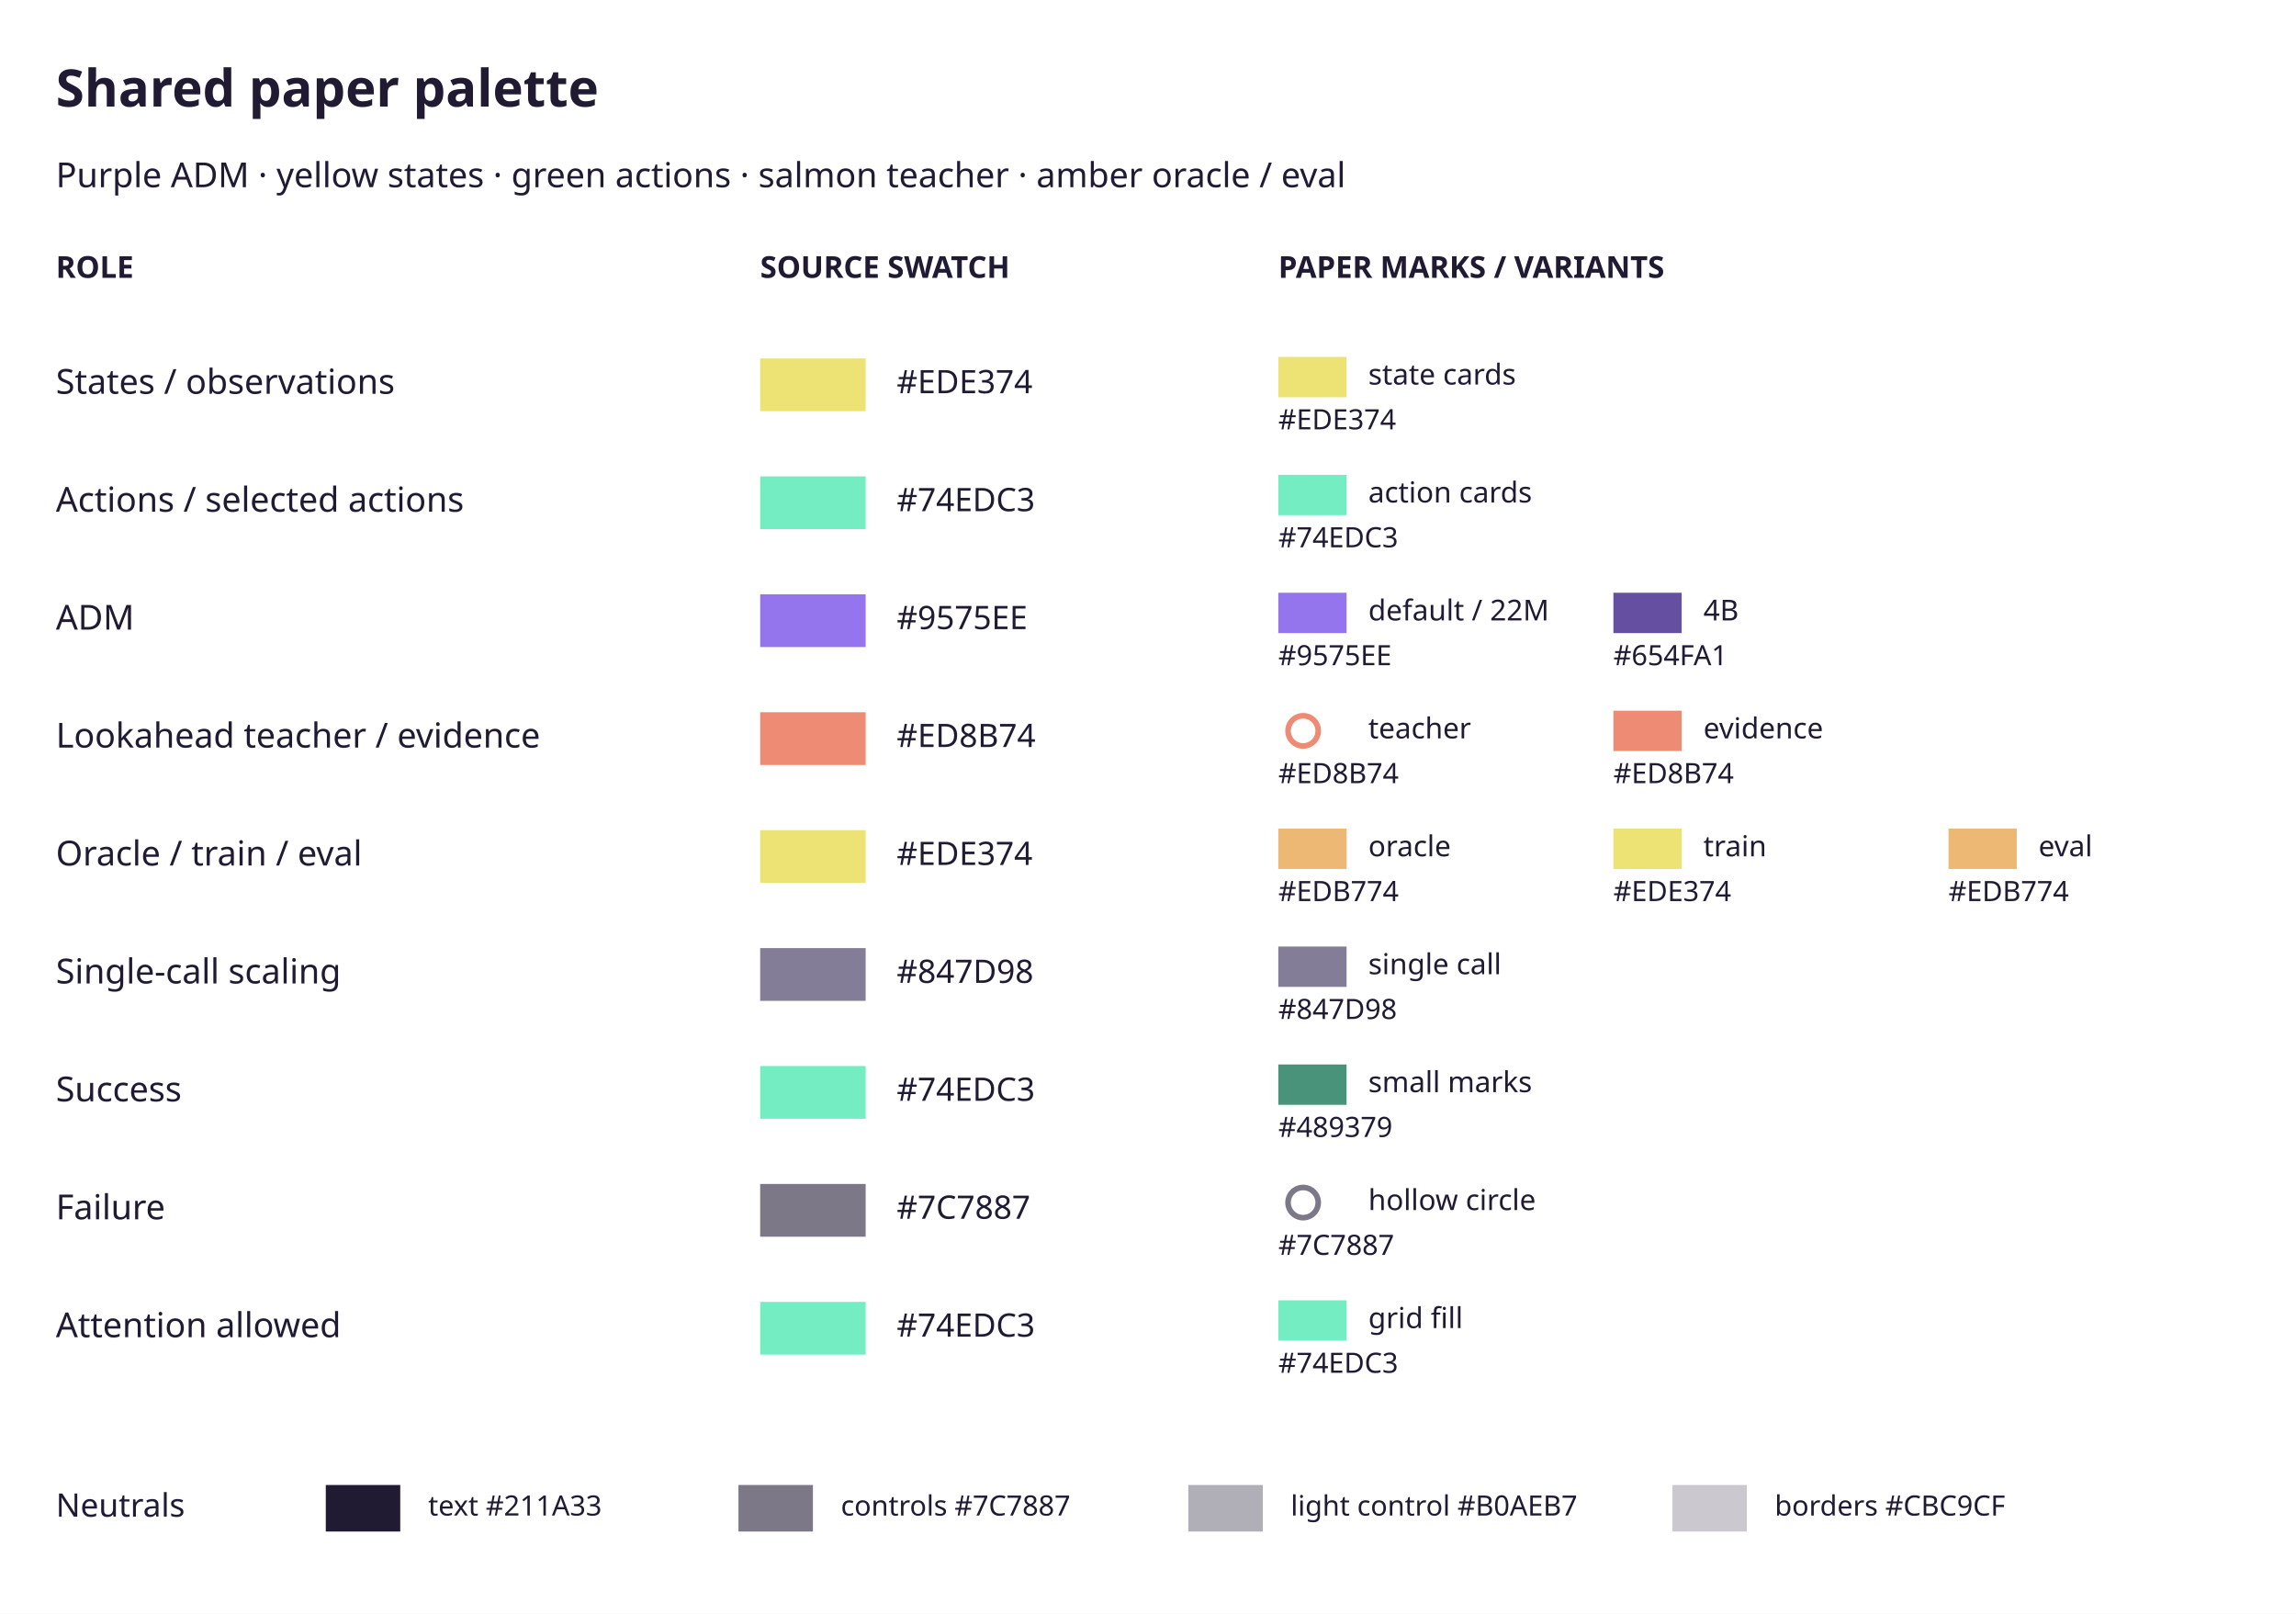
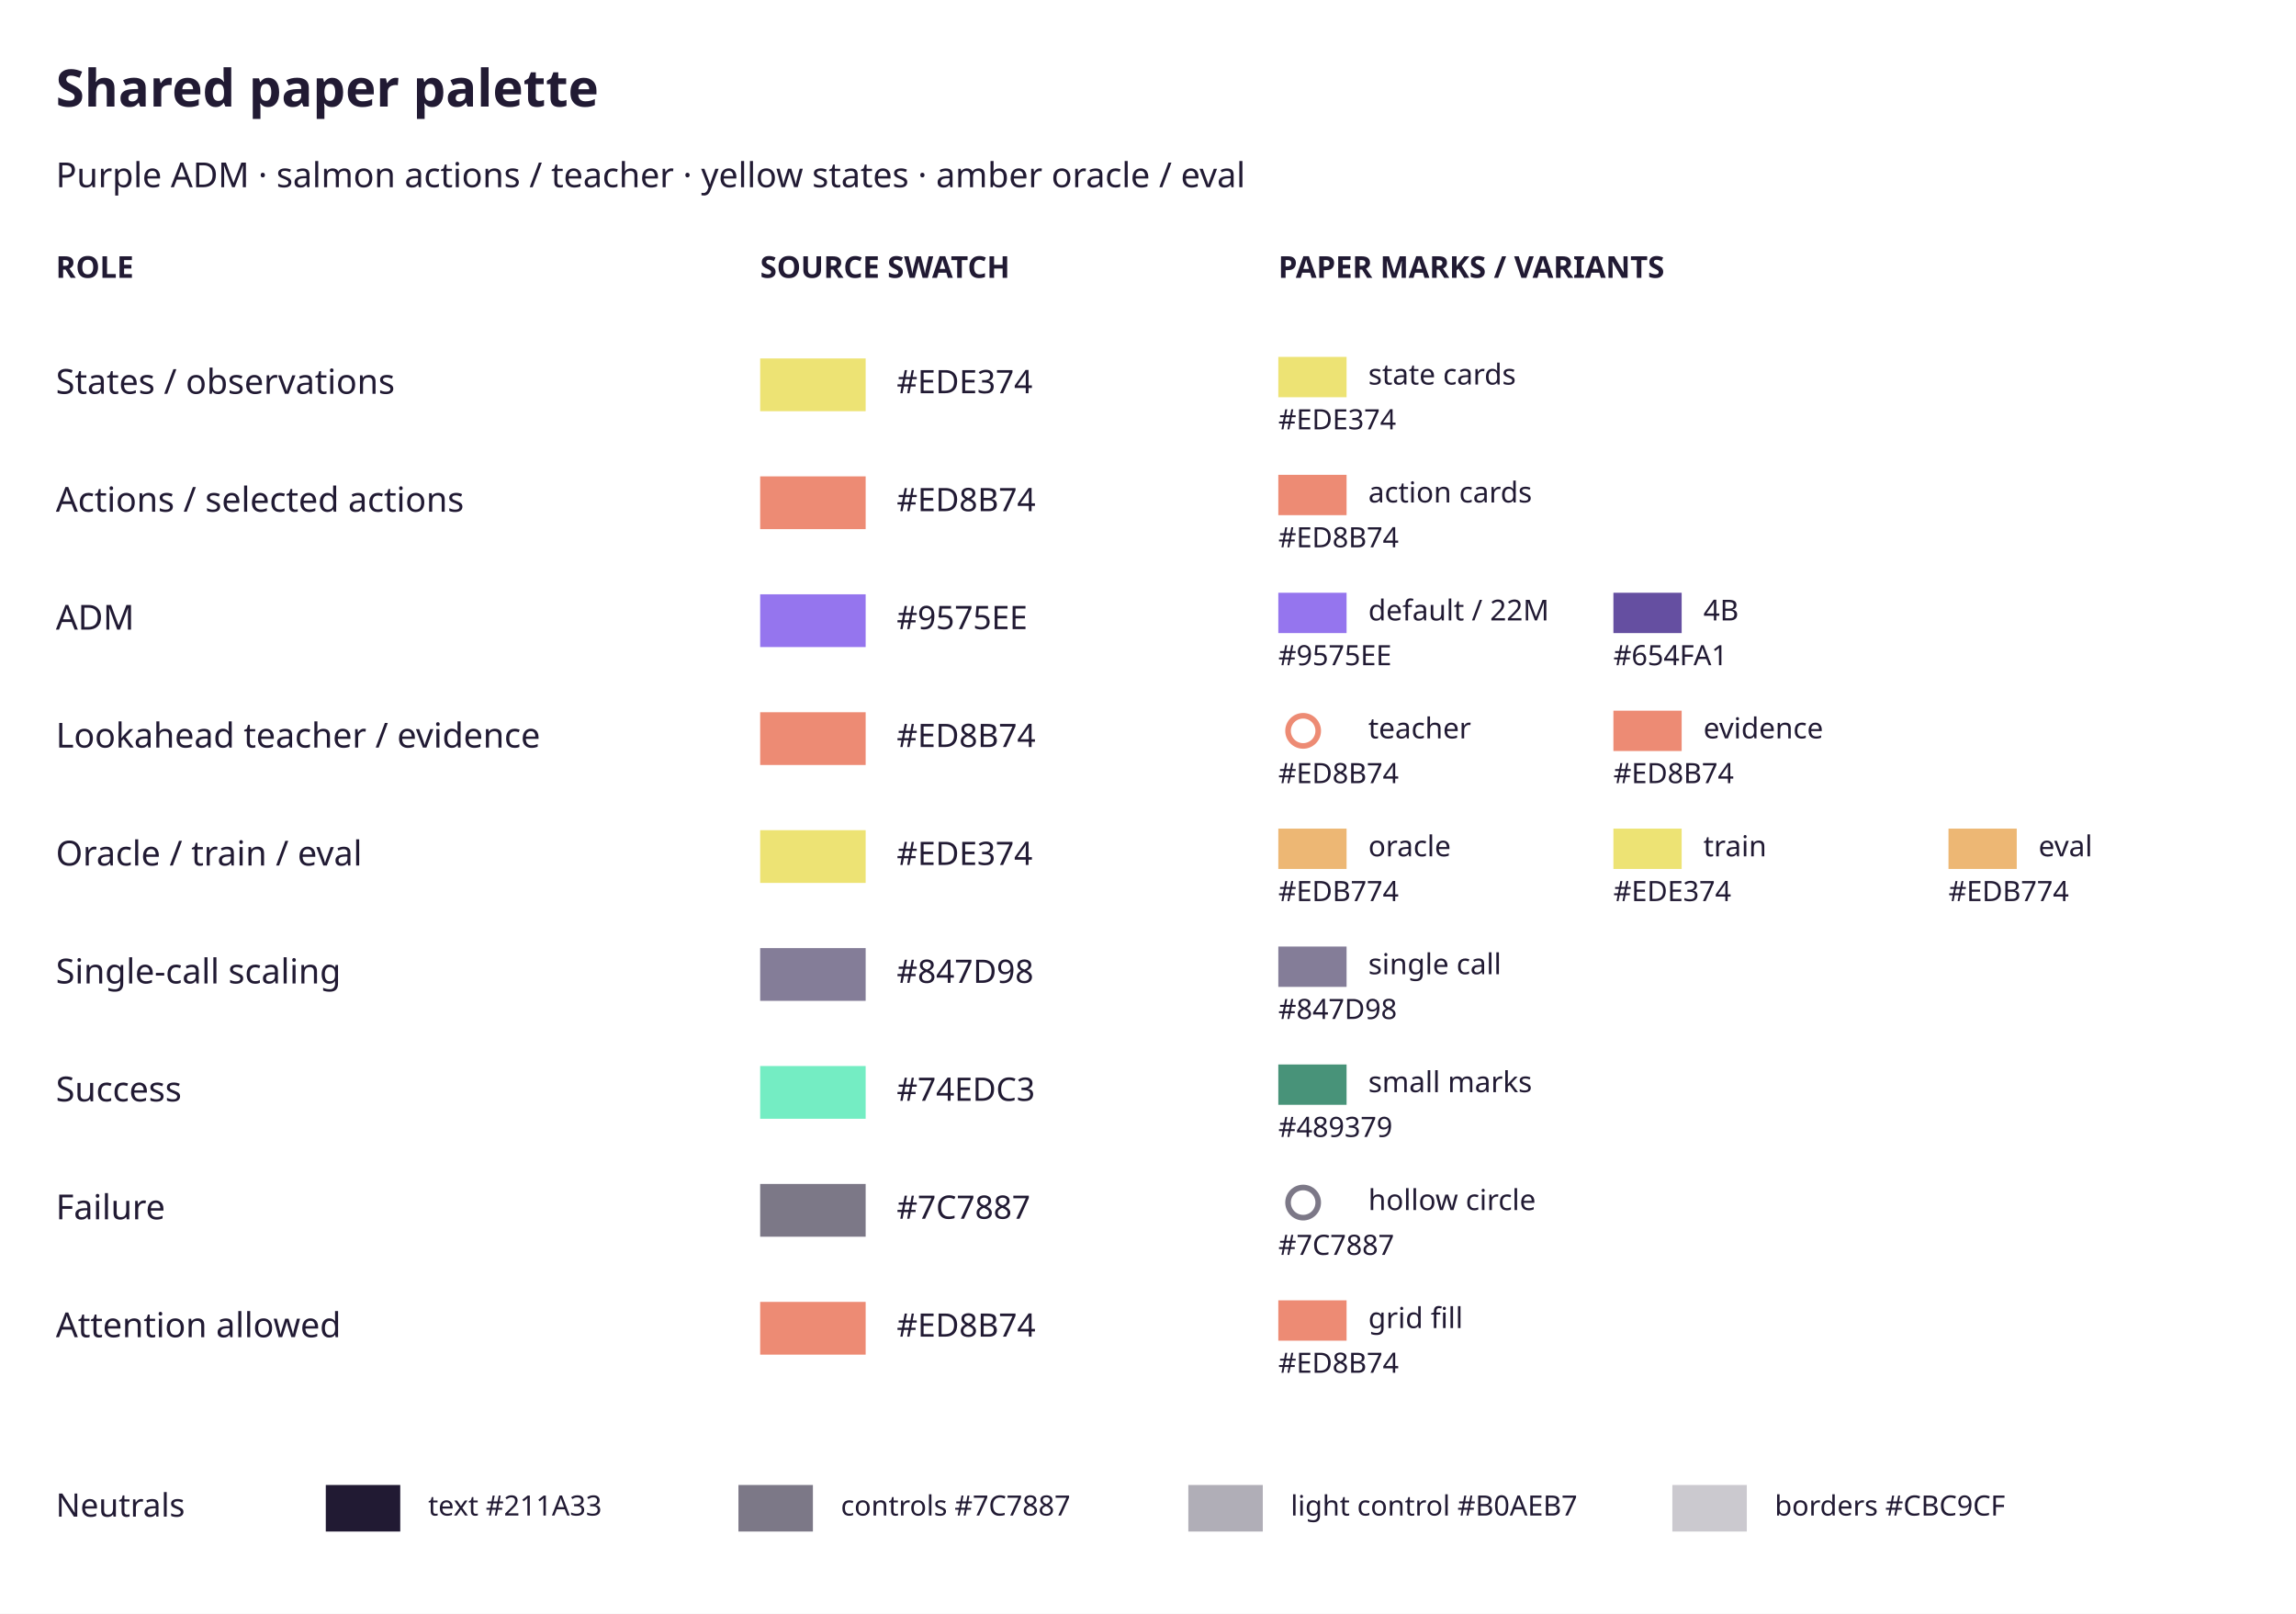
<svg xmlns="http://www.w3.org/2000/svg" xmlns:xlink="http://www.w3.org/1999/xlink" width="532.8pt" height="374.4pt" viewBox="0 0 532.8 374.4" version="1.1">
  <defs>
    <style type="text/css">*{stroke-linejoin: round; stroke-linecap: butt}</style>
  </defs>
  <g id="figure_1">
    <g id="patch_1">
      <path d="M 0 374.4 L 532.8 374.4 L 532.8 0 L 0 0 z " style="fill: #ffffff" />
    </g>
    <g id="axes_1">
      <g id="patch_2">
-         <path d="M 176.4 95.4 L 200.88 95.4 L 200.88 83.16 L 176.4 83.16 z " clip-path="url(#pfd6c448a8f)" style="fill: #ede374" />
+         <path d="M 176.4 95.4 L 200.88 95.4 L 200.88 83.16 L 176.4 83.16 z " clip-path="url(#pfb9773acef)" style="fill: #ede374" />
      </g>
      <g id="patch_3">
-         <path d="M 296.64 92.16 L 312.48 92.16 L 312.48 82.8 L 296.64 82.8 z " clip-path="url(#pfd6c448a8f)" style="fill: #ede374" />
+         <path d="M 296.64 92.16 L 312.48 92.16 L 312.48 82.8 L 296.64 82.8 z " clip-path="url(#pfb9773acef)" style="fill: #ede374" />
      </g>
      <g id="patch_4">
-         <path d="M 176.4 122.76 L 200.88 122.76 L 200.88 110.52 L 176.4 110.52 z " clip-path="url(#pfd6c448a8f)" style="fill: #74edc3" />
+         <path d="M 176.4 122.76 L 200.88 122.76 L 200.88 110.52 L 176.4 110.52 z " clip-path="url(#pfb9773acef)" style="fill: #ed8b74" />
      </g>
      <g id="patch_5">
-         <path d="M 296.64 119.52 L 312.48 119.52 L 312.48 110.16 L 296.64 110.16 z " clip-path="url(#pfd6c448a8f)" style="fill: #74edc3" />
+         <path d="M 296.64 119.52 L 312.48 119.52 L 312.48 110.16 L 296.64 110.16 z " clip-path="url(#pfb9773acef)" style="fill: #ed8b74" />
      </g>
      <g id="patch_6">
-         <path d="M 176.4 150.12 L 200.88 150.12 L 200.88 137.88 L 176.4 137.88 z " clip-path="url(#pfd6c448a8f)" style="fill: #9575ee" />
+         <path d="M 176.4 150.12 L 200.88 150.12 L 200.88 137.88 L 176.4 137.88 z " clip-path="url(#pfb9773acef)" style="fill: #9575ee" />
      </g>
      <g id="patch_7">
-         <path d="M 296.64 146.88 L 312.48 146.88 L 312.48 137.52 L 296.64 137.52 z " clip-path="url(#pfd6c448a8f)" style="fill: #9575ee" />
+         <path d="M 296.64 146.88 L 312.48 146.88 L 312.48 137.52 L 296.64 137.52 z " clip-path="url(#pfb9773acef)" style="fill: #9575ee" />
      </g>
      <g id="patch_8">
-         <path d="M 374.4 146.88 L 390.24 146.88 L 390.24 137.52 L 374.4 137.52 z " clip-path="url(#pfd6c448a8f)" style="fill: #654fa1" />
+         <path d="M 374.4 146.88 L 390.24 146.88 L 390.24 137.52 L 374.4 137.52 z " clip-path="url(#pfb9773acef)" style="fill: #654fa1" />
      </g>
      <g id="patch_9">
-         <path d="M 176.4 177.48 L 200.88 177.48 L 200.88 165.24 L 176.4 165.24 z " clip-path="url(#pfd6c448a8f)" style="fill: #ed8b74" />
+         <path d="M 176.4 177.48 L 200.88 177.48 L 200.88 165.24 L 176.4 165.24 z " clip-path="url(#pfb9773acef)" style="fill: #ed8b74" />
      </g>
      <g id="patch_10">
-         <path d="M 374.4 174.24 L 390.24 174.24 L 390.24 164.88 L 374.4 164.88 z " clip-path="url(#pfd6c448a8f)" style="fill: #ed8b74" />
+         <path d="M 374.4 174.24 L 390.24 174.24 L 390.24 164.88 L 374.4 164.88 z " clip-path="url(#pfb9773acef)" style="fill: #ed8b74" />
      </g>
      <g id="patch_11">
-         <path d="M 176.4 204.84 L 200.88 204.84 L 200.88 192.6 L 176.4 192.6 z " clip-path="url(#pfd6c448a8f)" style="fill: #ede374" />
+         <path d="M 176.4 204.84 L 200.88 204.84 L 200.88 192.6 L 176.4 192.6 z " clip-path="url(#pfb9773acef)" style="fill: #ede374" />
      </g>
      <g id="patch_12">
-         <path d="M 296.64 201.6 L 312.48 201.6 L 312.48 192.24 L 296.64 192.24 z " clip-path="url(#pfd6c448a8f)" style="fill: #edb774" />
+         <path d="M 296.64 201.6 L 312.48 201.6 L 312.48 192.24 L 296.64 192.24 z " clip-path="url(#pfb9773acef)" style="fill: #edb774" />
      </g>
      <g id="patch_13">
-         <path d="M 374.4 201.6 L 390.24 201.6 L 390.24 192.24 L 374.4 192.24 z " clip-path="url(#pfd6c448a8f)" style="fill: #ede374" />
+         <path d="M 374.4 201.6 L 390.24 201.6 L 390.24 192.24 L 374.4 192.24 z " clip-path="url(#pfb9773acef)" style="fill: #ede374" />
      </g>
      <g id="patch_14">
-         <path d="M 452.16 201.6 L 468 201.6 L 468 192.24 L 452.16 192.24 z " clip-path="url(#pfd6c448a8f)" style="fill: #edb774" />
+         <path d="M 452.16 201.6 L 468 201.6 L 468 192.24 L 452.16 192.24 z " clip-path="url(#pfb9773acef)" style="fill: #edb774" />
      </g>
      <g id="patch_15">
-         <path d="M 176.4 232.2 L 200.88 232.2 L 200.88 219.96 L 176.4 219.96 z " clip-path="url(#pfd6c448a8f)" style="fill: #847d98" />
+         <path d="M 176.4 232.2 L 200.88 232.2 L 200.88 219.96 L 176.4 219.96 z " clip-path="url(#pfb9773acef)" style="fill: #847d98" />
      </g>
      <g id="patch_16">
-         <path d="M 296.64 228.96 L 312.48 228.96 L 312.48 219.6 L 296.64 219.6 z " clip-path="url(#pfd6c448a8f)" style="fill: #847d98" />
+         <path d="M 296.64 228.96 L 312.48 228.96 L 312.48 219.6 L 296.64 219.6 z " clip-path="url(#pfb9773acef)" style="fill: #847d98" />
      </g>
      <g id="patch_17">
-         <path d="M 176.4 259.56 L 200.88 259.56 L 200.88 247.32 L 176.4 247.32 z " clip-path="url(#pfd6c448a8f)" style="fill: #74edc3" />
+         <path d="M 176.4 259.56 L 200.88 259.56 L 200.88 247.32 L 176.4 247.32 z " clip-path="url(#pfb9773acef)" style="fill: #74edc3" />
      </g>
      <g id="patch_18">
-         <path d="M 296.64 256.32 L 312.48 256.32 L 312.48 246.96 L 296.64 246.96 z " clip-path="url(#pfd6c448a8f)" style="fill: #489379" />
+         <path d="M 296.64 256.32 L 312.48 256.32 L 312.48 246.96 L 296.64 246.96 z " clip-path="url(#pfb9773acef)" style="fill: #489379" />
      </g>
      <g id="patch_19">
-         <path d="M 176.4 286.92 L 200.88 286.92 L 200.88 274.68 L 176.4 274.68 z " clip-path="url(#pfd6c448a8f)" style="fill: #7c7887" />
+         <path d="M 176.4 286.92 L 200.88 286.92 L 200.88 274.68 L 176.4 274.68 z " clip-path="url(#pfb9773acef)" style="fill: #7c7887" />
      </g>
      <g id="patch_20">
-         <path d="M 176.4 314.28 L 200.88 314.28 L 200.88 302.04 L 176.4 302.04 z " clip-path="url(#pfd6c448a8f)" style="fill: #74edc3" />
+         <path d="M 176.4 314.28 L 200.88 314.28 L 200.88 302.04 L 176.4 302.04 z " clip-path="url(#pfb9773acef)" style="fill: #ed8b74" />
      </g>
      <g id="patch_21">
-         <path d="M 296.64 311.04 L 312.48 311.04 L 312.48 301.68 L 296.64 301.68 z " clip-path="url(#pfd6c448a8f)" style="fill: #74edc3" />
+         <path d="M 296.64 311.04 L 312.48 311.04 L 312.48 301.68 L 296.64 301.68 z " clip-path="url(#pfb9773acef)" style="fill: #ed8b74" />
      </g>
      <g id="patch_22">
-         <path d="M 75.6 355.32 L 92.88 355.32 L 92.88 344.52 L 75.6 344.52 z " clip-path="url(#pfd6c448a8f)" style="fill: #211a33" />
+         <path d="M 75.6 355.32 L 92.88 355.32 L 92.88 344.52 L 75.6 344.52 z " clip-path="url(#pfb9773acef)" style="fill: #211a33" />
      </g>
      <g id="patch_23">
-         <path d="M 171.36 355.32 L 188.64 355.32 L 188.64 344.52 L 171.36 344.52 z " clip-path="url(#pfd6c448a8f)" style="fill: #7c7887" />
+         <path d="M 171.36 355.32 L 188.64 355.32 L 188.64 344.52 L 171.36 344.52 z " clip-path="url(#pfb9773acef)" style="fill: #7c7887" />
      </g>
      <g id="patch_24">
-         <path d="M 275.76 355.32 L 293.04 355.32 L 293.04 344.52 L 275.76 344.52 z " clip-path="url(#pfd6c448a8f)" style="fill: #b0aeb7" />
+         <path d="M 275.76 355.32 L 293.04 355.32 L 293.04 344.52 L 275.76 344.52 z " clip-path="url(#pfb9773acef)" style="fill: #b0aeb7" />
      </g>
      <g id="patch_25">
-         <path d="M 388.08 355.32 L 405.36 355.32 L 405.36 344.52 L 388.08 344.52 z " clip-path="url(#pfd6c448a8f)" style="fill: #cbc9cf" />
+         <path d="M 388.08 355.32 L 405.36 355.32 L 405.36 344.52 L 388.08 344.52 z " clip-path="url(#pfb9773acef)" style="fill: #cbc9cf" />
      </g>
      <g id="line2d_1">
        <defs>
-           <path id="mc6ae0f6a5b" d="M 0 3.5 C 0.928 3.5 1.819 3.131 2.475 2.475 C 3.131 1.819 3.5 0.928 3.5 0 C 3.5 -0.928 3.131 -1.819 2.475 -2.475 C 1.819 -3.131 0.928 -3.5 0 -3.5 C -0.928 -3.5 -1.819 -3.131 -2.475 -2.475 C -3.131 -1.819 -3.5 -0.928 -3.5 0 C -3.5 0.928 -3.131 1.819 -2.475 2.475 C -1.819 3.131 -0.928 3.5 0 3.5 z " style="stroke: #ed8b74; stroke-width: 1.3" />
+           <path id="mc49ab26324" d="M 0 3.5 C 0.928 3.5 1.819 3.131 2.475 2.475 C 3.131 1.819 3.5 0.928 3.5 0 C 3.5 -0.928 3.131 -1.819 2.475 -2.475 C 1.819 -3.131 0.928 -3.5 0 -3.5 C -0.928 -3.5 -1.819 -3.131 -2.475 -2.475 C -3.131 -1.819 -3.5 -0.928 -3.5 0 C -3.5 0.928 -3.131 1.819 -2.475 2.475 C -1.819 3.131 -0.928 3.5 0 3.5 z " style="stroke: #ed8b74; stroke-width: 1.3" />
        </defs>
-         <g clip-path="url(#pfd6c448a8f)">
-           <use xlink:href="#mc6ae0f6a5b" x="302.4" y="169.56" style="fill: #ffffff; stroke: #ed8b74; stroke-width: 1.3" />
+         <g clip-path="url(#pfb9773acef)">
+           <use xlink:href="#mc49ab26324" x="302.4" y="169.56" style="fill: #ffffff; stroke: #ed8b74; stroke-width: 1.3" />
        </g>
      </g>
      <g id="line2d_2">
        <defs>
-           <path id="md4705565cd" d="M 0 3.5 C 0.928 3.5 1.819 3.131 2.475 2.475 C 3.131 1.819 3.5 0.928 3.5 0 C 3.5 -0.928 3.131 -1.819 2.475 -2.475 C 1.819 -3.131 0.928 -3.5 0 -3.5 C -0.928 -3.5 -1.819 -3.131 -2.475 -2.475 C -3.131 -1.819 -3.5 -0.928 -3.5 0 C -3.5 0.928 -3.131 1.819 -2.475 2.475 C -1.819 3.131 -0.928 3.5 0 3.5 z " style="stroke: #7c7887; stroke-width: 1.3" />
+           <path id="m2bcb6bd7c9" d="M 0 3.5 C 0.928 3.5 1.819 3.131 2.475 2.475 C 3.131 1.819 3.5 0.928 3.5 0 C 3.5 -0.928 3.131 -1.819 2.475 -2.475 C 1.819 -3.131 0.928 -3.5 0 -3.5 C -0.928 -3.5 -1.819 -3.131 -2.475 -2.475 C -3.131 -1.819 -3.5 -0.928 -3.5 0 C -3.5 0.928 -3.131 1.819 -2.475 2.475 C -1.819 3.131 -0.928 3.5 0 3.5 z " style="stroke: #7c7887; stroke-width: 1.3" />
        </defs>
-         <g clip-path="url(#pfd6c448a8f)">
-           <use xlink:href="#md4705565cd" x="302.4" y="279" style="fill: #ffffff; stroke: #7c7887; stroke-width: 1.3" />
+         <g clip-path="url(#pfb9773acef)">
+           <use xlink:href="#m2bcb6bd7c9" x="302.4" y="279" style="fill: #ffffff; stroke: #7c7887; stroke-width: 1.3" />
        </g>
      </g>
      <g id="text_1">
        <text style="fill: #211a33; font: 600 12px 'Albert Sans'; text-anchor: start" x="12.96" y="24.72" transform="rotate(-0 12.96 24.72)">Shared paper palette</text>
      </g>
      <g id="text_2">
-         <text style="fill: #211a33; font: 8px 'Albert Sans'; text-anchor: start" x="12.96" y="43.44" transform="rotate(-0 12.96 43.44)">Purple ADM · yellow states · green actions · salmon teacher · amber oracle / eval</text>
+         <text style="fill: #211a33; font: 8px 'Albert Sans'; text-anchor: start" x="12.96" y="43.44" transform="rotate(-0 12.96 43.44)">Purple ADM · salmon actions / teacher · yellow states · amber oracle / eval</text>
      </g>
      <g id="text_3">
        <text style="fill: #211a33; font: 600 7px 'Albert Sans'; text-anchor: start" x="12.96" y="64.46" transform="rotate(-0 12.96 64.46)">ROLE</text>
      </g>
      <g id="text_4">
        <text style="fill: #211a33; font: 600 7px 'Albert Sans'; text-anchor: start" x="176.4" y="64.46" transform="rotate(-0 176.4 64.46)">SOURCE SWATCH</text>
      </g>
      <g id="text_5">
        <text style="fill: #211a33; font: 600 7px 'Albert Sans'; text-anchor: start" x="296.64" y="64.46" transform="rotate(-0 296.64 64.46)">PAPER MARKS / VARIANTS</text>
      </g>
      <g id="text_6">
        <text style="fill: #211a33; font: 8px 'Albert Sans'; text-anchor: start" x="12.96" y="91.36" transform="rotate(-0 12.96 91.36)">States / observations</text>
      </g>
      <g id="text_7">
        <text style="fill: #211a33; font: 7.5px 'Albert Sans'; text-anchor: start" x="208.08" y="91.23" transform="rotate(-0 208.08 91.23)">#EDE374</text>
      </g>
      <g id="text_8">
        <text style="fill: #211a33; font: 6.7px 'Albert Sans'; text-anchor: start" x="317.52" y="89.222" transform="rotate(-0 317.52 89.222)">state cards</text>
      </g>
      <g id="text_9">
        <text style="fill: #211a33; font: 6.5px 'Albert Sans'; text-anchor: start" x="296.64" y="99.61" transform="rotate(-0 296.64 99.61)">#EDE374</text>
      </g>
      <g id="text_10">
        <text style="fill: #211a33; font: 8px 'Albert Sans'; text-anchor: start" x="12.96" y="118.72" transform="rotate(-0 12.96 118.72)">Actions / selected actions</text>
      </g>
      <g id="text_11">
-         <text style="fill: #211a33; font: 7.5px 'Albert Sans'; text-anchor: start" x="208.08" y="118.59" transform="rotate(-0 208.08 118.59)">#74EDC3</text>
+         <text style="fill: #211a33; font: 7.5px 'Albert Sans'; text-anchor: start" x="208.08" y="118.59" transform="rotate(-0 208.08 118.59)">#ED8B74</text>
      </g>
      <g id="text_12">
        <text style="fill: #211a33; font: 6.7px 'Albert Sans'; text-anchor: start" x="317.52" y="116.582" transform="rotate(-0 317.52 116.582)">action cards</text>
      </g>
      <g id="text_13">
-         <text style="fill: #211a33; font: 6.5px 'Albert Sans'; text-anchor: start" x="296.64" y="126.97" transform="rotate(-0 296.64 126.97)">#74EDC3</text>
+         <text style="fill: #211a33; font: 6.5px 'Albert Sans'; text-anchor: start" x="296.64" y="126.97" transform="rotate(-0 296.64 126.97)">#ED8B74</text>
      </g>
      <g id="text_14">
        <text style="fill: #211a33; font: 8px 'Albert Sans'; text-anchor: start" x="12.96" y="146.08" transform="rotate(-0 12.96 146.08)">ADM</text>
      </g>
      <g id="text_15">
        <text style="fill: #211a33; font: 7.5px 'Albert Sans'; text-anchor: start" x="208.08" y="145.95" transform="rotate(-0 208.08 145.95)">#9575EE</text>
      </g>
      <g id="text_16">
        <text style="fill: #211a33; font: 6.7px 'Albert Sans'; text-anchor: start" x="317.52" y="143.942" transform="rotate(-0 317.52 143.942)">default / 22M</text>
      </g>
      <g id="text_17">
        <text style="fill: #211a33; font: 6.5px 'Albert Sans'; text-anchor: start" x="296.64" y="154.33" transform="rotate(-0 296.64 154.33)">#9575EE</text>
      </g>
      <g id="text_18">
        <text style="fill: #211a33; font: 6.7px 'Albert Sans'; text-anchor: start" x="395.28" y="143.942" transform="rotate(-0 395.28 143.942)">4B</text>
      </g>
      <g id="text_19">
        <text style="fill: #211a33; font: 6.5px 'Albert Sans'; text-anchor: start" x="374.4" y="154.33" transform="rotate(-0 374.4 154.33)">#654FA1</text>
      </g>
      <g id="text_20">
        <text style="fill: #211a33; font: 8px 'Albert Sans'; text-anchor: start" x="12.96" y="173.44" transform="rotate(-0 12.96 173.44)">Lookahead teacher / evidence</text>
      </g>
      <g id="text_21">
        <text style="fill: #211a33; font: 7.5px 'Albert Sans'; text-anchor: start" x="208.08" y="173.31" transform="rotate(-0 208.08 173.31)">#ED8B74</text>
      </g>
      <g id="text_22">
        <text style="fill: #211a33; font: 6.7px 'Albert Sans'; text-anchor: start" x="317.52" y="171.302" transform="rotate(-0 317.52 171.302)">teacher</text>
      </g>
      <g id="text_23">
        <text style="fill: #211a33; font: 6.5px 'Albert Sans'; text-anchor: start" x="296.64" y="181.69" transform="rotate(-0 296.64 181.69)">#ED8B74</text>
      </g>
      <g id="text_24">
        <text style="fill: #211a33; font: 6.7px 'Albert Sans'; text-anchor: start" x="395.28" y="171.302" transform="rotate(-0 395.28 171.302)">evidence</text>
      </g>
      <g id="text_25">
        <text style="fill: #211a33; font: 6.5px 'Albert Sans'; text-anchor: start" x="374.4" y="181.69" transform="rotate(-0 374.4 181.69)">#ED8B74</text>
      </g>
      <g id="text_26">
        <text style="fill: #211a33; font: 8px 'Albert Sans'; text-anchor: start" x="12.96" y="200.8" transform="rotate(-0 12.96 200.8)">Oracle / train / eval</text>
      </g>
      <g id="text_27">
        <text style="fill: #211a33; font: 7.5px 'Albert Sans'; text-anchor: start" x="208.08" y="200.67" transform="rotate(-0 208.08 200.67)">#EDE374</text>
      </g>
      <g id="text_28">
        <text style="fill: #211a33; font: 6.7px 'Albert Sans'; text-anchor: start" x="317.52" y="198.662" transform="rotate(-0 317.52 198.662)">oracle</text>
      </g>
      <g id="text_29">
        <text style="fill: #211a33; font: 6.5px 'Albert Sans'; text-anchor: start" x="296.64" y="209.05" transform="rotate(-0 296.64 209.05)">#EDB774</text>
      </g>
      <g id="text_30">
        <text style="fill: #211a33; font: 6.7px 'Albert Sans'; text-anchor: start" x="395.28" y="198.662" transform="rotate(-0 395.28 198.662)">train</text>
      </g>
      <g id="text_31">
        <text style="fill: #211a33; font: 6.5px 'Albert Sans'; text-anchor: start" x="374.4" y="209.05" transform="rotate(-0 374.4 209.05)">#EDE374</text>
      </g>
      <g id="text_32">
        <text style="fill: #211a33; font: 6.7px 'Albert Sans'; text-anchor: start" x="473.04" y="198.662" transform="rotate(-0 473.04 198.662)">eval</text>
      </g>
      <g id="text_33">
        <text style="fill: #211a33; font: 6.5px 'Albert Sans'; text-anchor: start" x="452.16" y="209.05" transform="rotate(-0 452.16 209.05)">#EDB774</text>
      </g>
      <g id="text_34">
        <text style="fill: #211a33; font: 8px 'Albert Sans'; text-anchor: start" x="12.96" y="228.16" transform="rotate(-0 12.96 228.16)">Single-call scaling</text>
      </g>
      <g id="text_35">
        <text style="fill: #211a33; font: 7.5px 'Albert Sans'; text-anchor: start" x="208.08" y="228.03" transform="rotate(-0 208.08 228.03)">#847D98</text>
      </g>
      <g id="text_36">
        <text style="fill: #211a33; font: 6.7px 'Albert Sans'; text-anchor: start" x="317.52" y="226.022" transform="rotate(-0 317.52 226.022)">single call</text>
      </g>
      <g id="text_37">
        <text style="fill: #211a33; font: 6.5px 'Albert Sans'; text-anchor: start" x="296.64" y="236.41" transform="rotate(-0 296.64 236.41)">#847D98</text>
      </g>
      <g id="text_38">
        <text style="fill: #211a33; font: 8px 'Albert Sans'; text-anchor: start" x="12.96" y="255.52" transform="rotate(-0 12.96 255.52)">Success</text>
      </g>
      <g id="text_39">
        <text style="fill: #211a33; font: 7.5px 'Albert Sans'; text-anchor: start" x="208.08" y="255.39" transform="rotate(-0 208.08 255.39)">#74EDC3</text>
      </g>
      <g id="text_40">
        <text style="fill: #211a33; font: 6.7px 'Albert Sans'; text-anchor: start" x="317.52" y="253.382" transform="rotate(-0 317.52 253.382)">small marks</text>
      </g>
      <g id="text_41">
        <text style="fill: #211a33; font: 6.5px 'Albert Sans'; text-anchor: start" x="296.64" y="263.77" transform="rotate(-0 296.64 263.77)">#489379</text>
      </g>
      <g id="text_42">
        <text style="fill: #211a33; font: 8px 'Albert Sans'; text-anchor: start" x="12.96" y="282.88" transform="rotate(-0 12.96 282.88)">Failure</text>
      </g>
      <g id="text_43">
        <text style="fill: #211a33; font: 7.5px 'Albert Sans'; text-anchor: start" x="208.08" y="282.75" transform="rotate(-0 208.08 282.75)">#7C7887</text>
      </g>
      <g id="text_44">
        <text style="fill: #211a33; font: 6.7px 'Albert Sans'; text-anchor: start" x="317.52" y="280.742" transform="rotate(-0 317.52 280.742)">hollow circle</text>
      </g>
      <g id="text_45">
        <text style="fill: #211a33; font: 6.5px 'Albert Sans'; text-anchor: start" x="296.64" y="291.13" transform="rotate(-0 296.64 291.13)">#7C7887</text>
      </g>
      <g id="text_46">
        <text style="fill: #211a33; font: 8px 'Albert Sans'; text-anchor: start" x="12.96" y="310.24" transform="rotate(-0 12.96 310.24)">Attention allowed</text>
      </g>
      <g id="text_47">
-         <text style="fill: #211a33; font: 7.5px 'Albert Sans'; text-anchor: start" x="208.08" y="310.11" transform="rotate(-0 208.08 310.11)">#74EDC3</text>
+         <text style="fill: #211a33; font: 7.5px 'Albert Sans'; text-anchor: start" x="208.08" y="310.11" transform="rotate(-0 208.08 310.11)">#ED8B74</text>
      </g>
      <g id="text_48">
        <text style="fill: #211a33; font: 6.7px 'Albert Sans'; text-anchor: start" x="317.52" y="308.119" transform="rotate(-0 317.52 308.1187)">grid fill</text>
      </g>
      <g id="text_49">
-         <text style="fill: #211a33; font: 6.5px 'Albert Sans'; text-anchor: start" x="296.64" y="318.49" transform="rotate(-0 296.64 318.49)">#74EDC3</text>
+         <text style="fill: #211a33; font: 6.5px 'Albert Sans'; text-anchor: start" x="296.64" y="318.49" transform="rotate(-0 296.64 318.49)">#ED8B74</text>
      </g>
      <g id="text_50">
        <text style="fill: #211a33; font: 7.5px 'Albert Sans'; text-anchor: start" x="12.96" y="351.87" transform="rotate(-0 12.96 351.87)">Neutrals</text>
      </g>
      <g id="text_51">
        <text style="fill: #211a33; font: 6.5px 'Albert Sans'; text-anchor: start" x="99.36" y="351.61" transform="rotate(-0 99.36 351.61)">text  #211A33</text>
      </g>
      <g id="text_52">
        <text style="fill: #211a33; font: 6.5px 'Albert Sans'; text-anchor: start" x="195.12" y="351.61" transform="rotate(-0 195.12 351.61)">controls  #7C7887</text>
      </g>
      <g id="text_53">
        <text style="fill: #211a33; font: 6.5px 'Albert Sans'; text-anchor: start" x="299.52" y="351.61" transform="rotate(-0 299.52 351.61)">light control  #B0AEB7</text>
      </g>
      <g id="text_54">
        <text style="fill: #211a33; font: 6.5px 'Albert Sans'; text-anchor: start" x="411.84" y="351.61" transform="rotate(-0 411.84 351.61)">borders  #CBC9CF</text>
      </g>
    </g>
  </g>
  <defs>
-     <clipPath id="pfd6c448a8f">
+     <clipPath id="pfb9773acef">
      <rect x="0" y="0" width="532.8" height="374.4" />
    </clipPath>
  </defs>
</svg>
